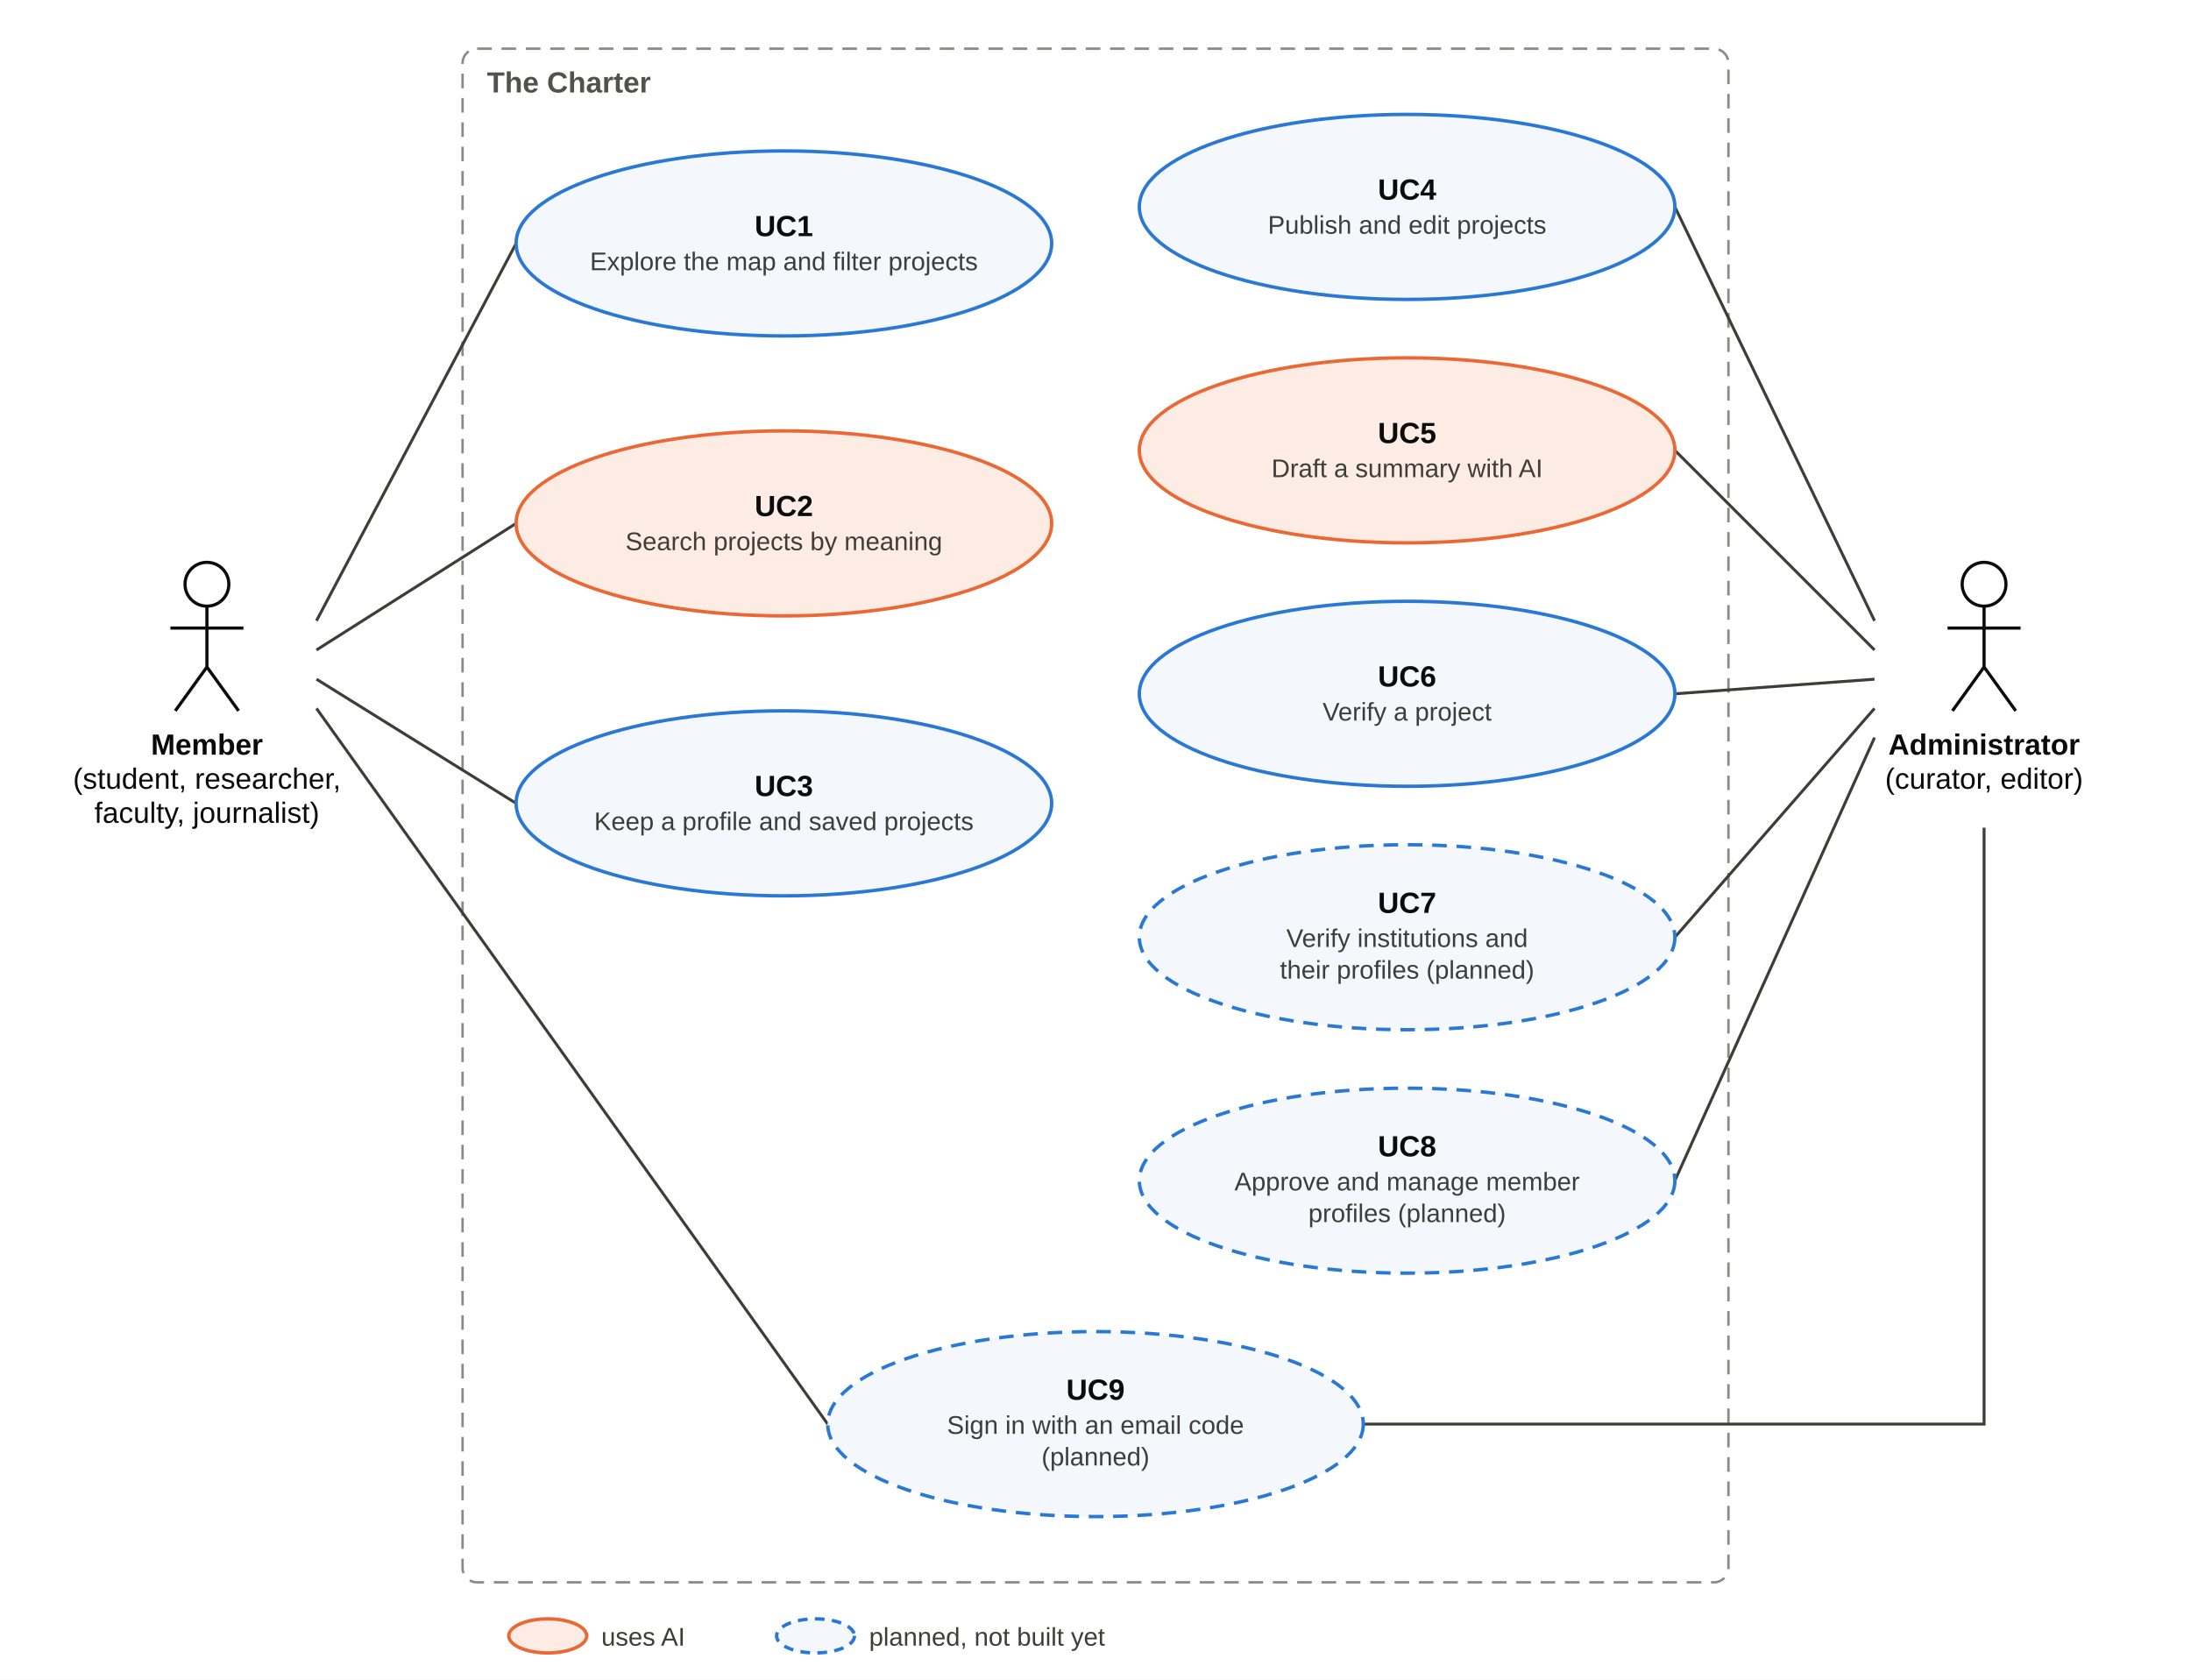
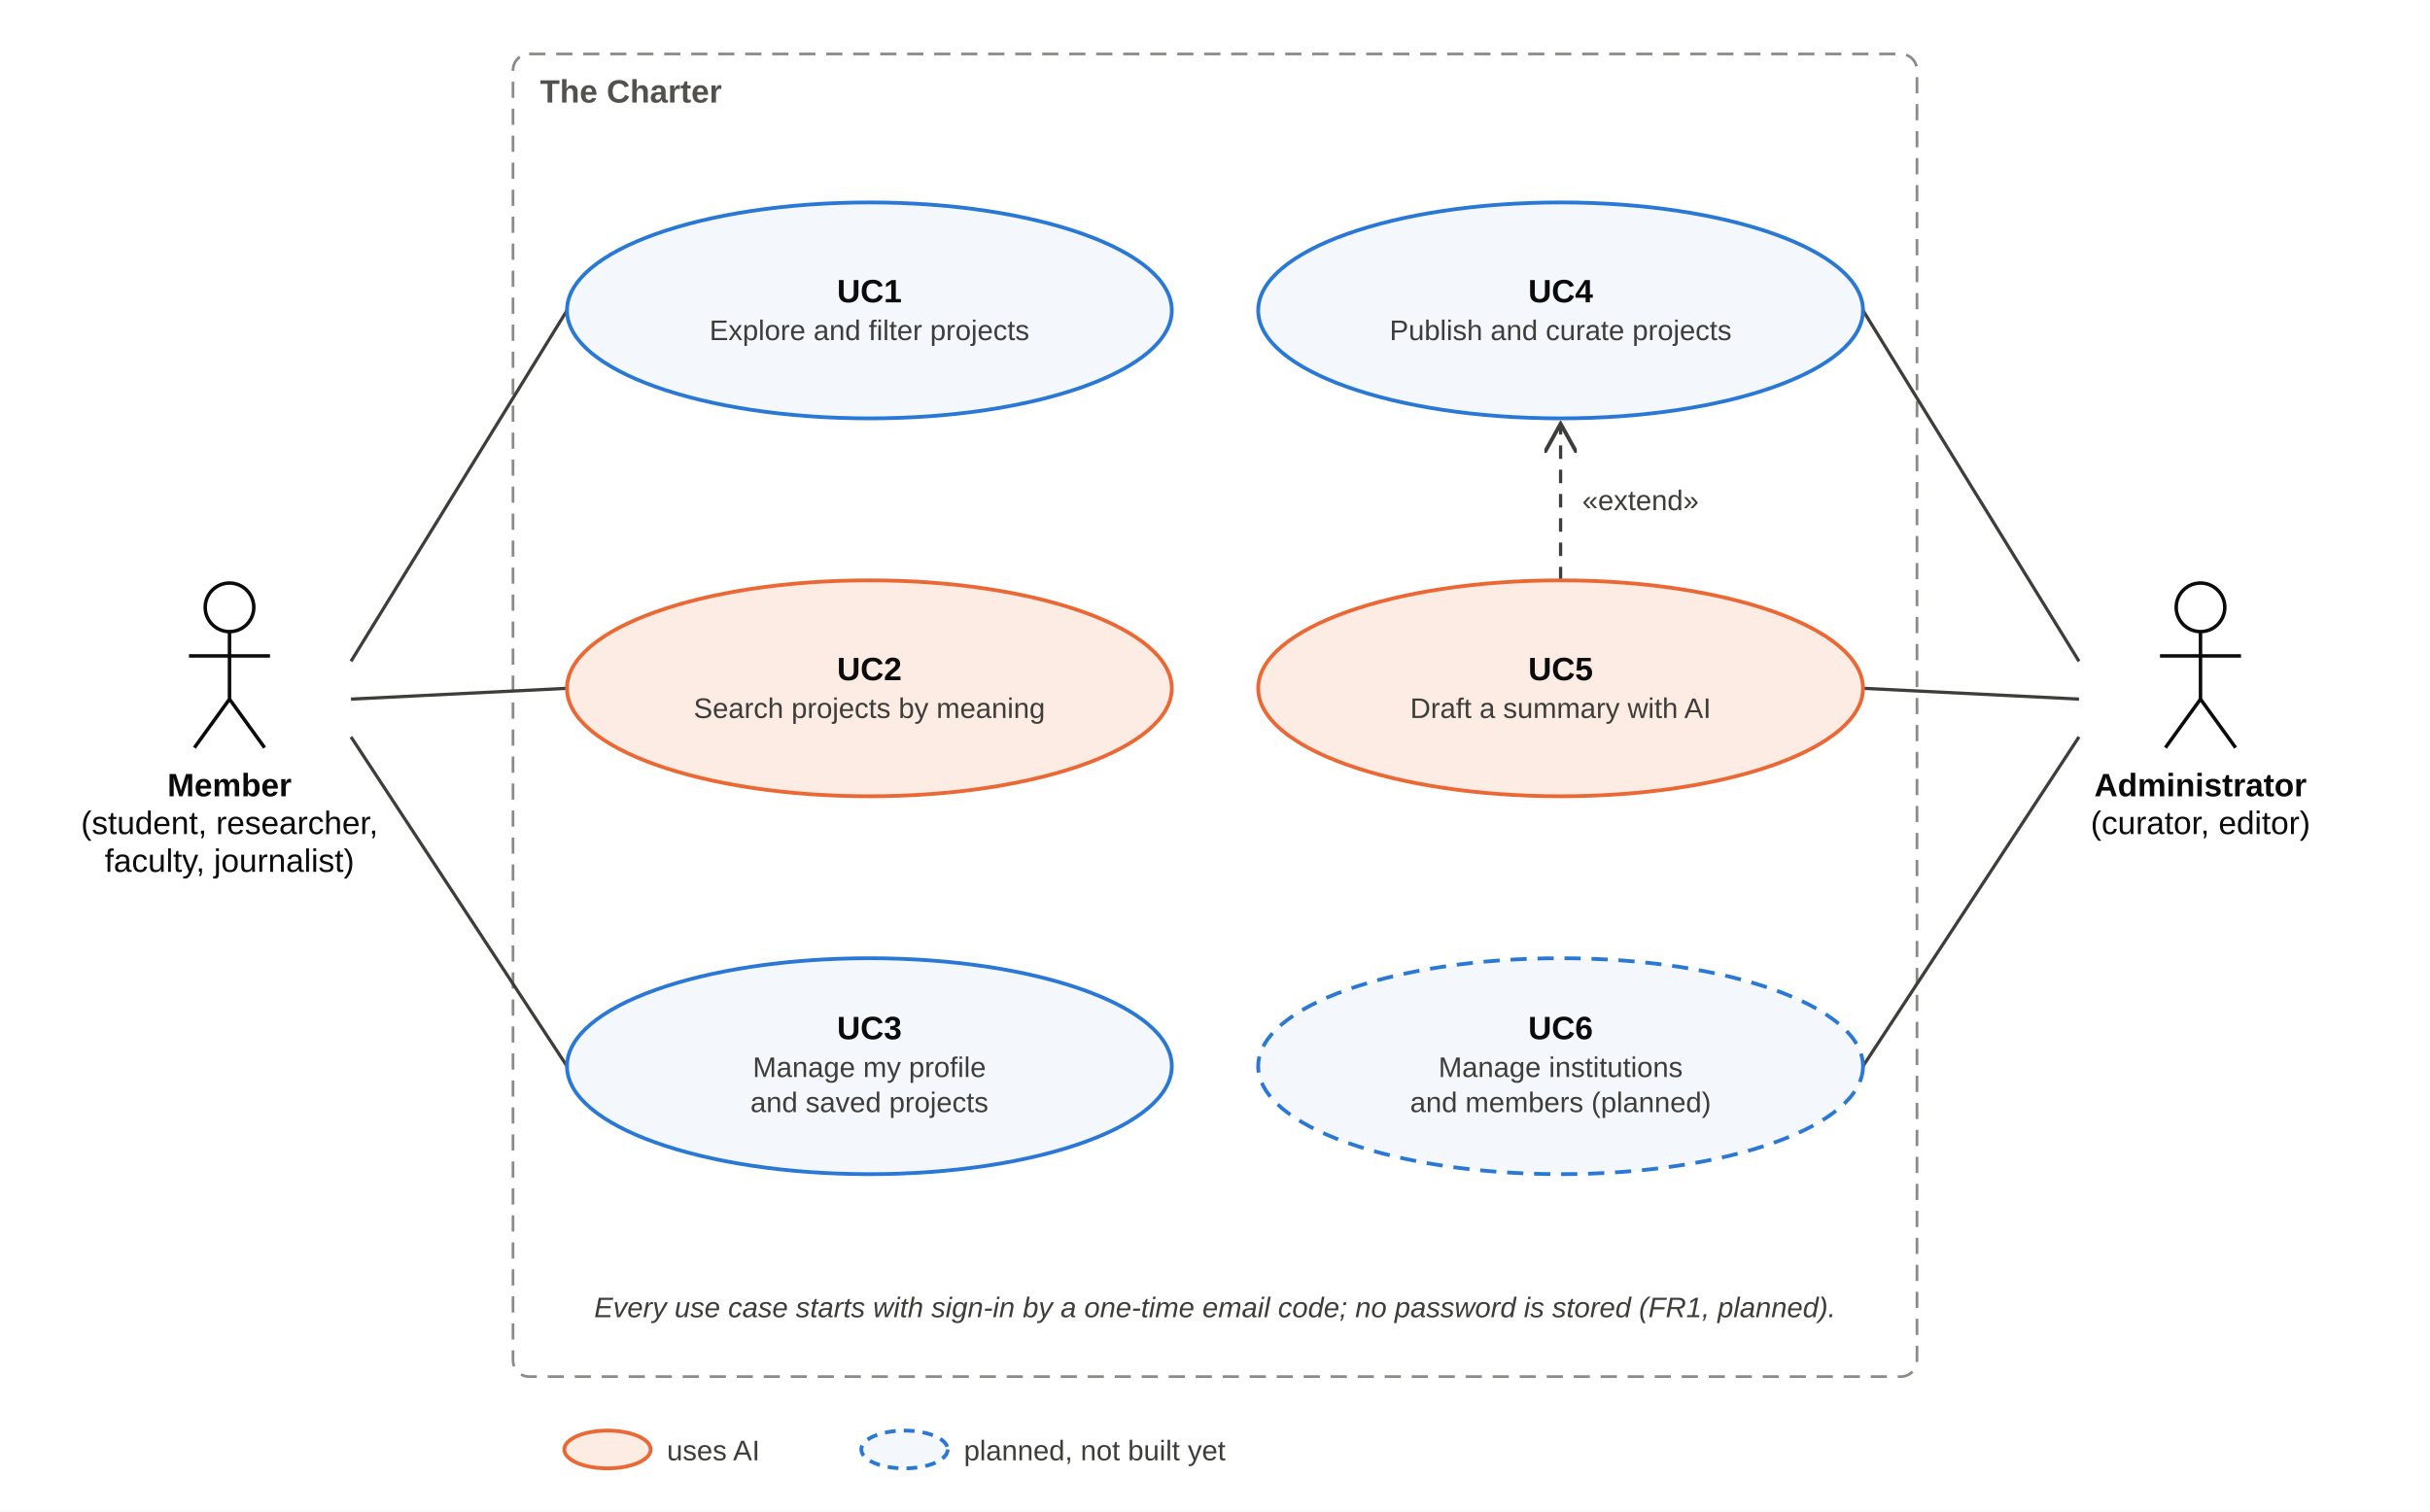
- <svg xmlns="http://www.w3.org/2000/svg" width="900" height="690" viewBox="0 0 900 690" font-family="Arial, Helvetica, sans-serif" font-size="12">
-   <rect width="900" height="690" fill="white" />
-   <rect x="190" y="20" width="520" height="630" fill="none" stroke="#8a8a86" stroke-dasharray="6 4" rx="6" />
+ <svg xmlns="http://www.w3.org/2000/svg" width="900" height="560" viewBox="0 0 900 560" font-family="Arial, Helvetica, sans-serif" font-size="12">
+   <defs>
+     <marker id="open" markerWidth="10" markerHeight="10" refX="9" refY="5" orient="auto">
+       <path d="M0,0 L9,5 L0,10" fill="none" stroke="#3d3d3a" stroke-width="1.2" />
+     </marker>
+   </defs>
+   <rect width="900" height="560" fill="white" />
+   <rect x="190" y="20" width="520" height="490" fill="none" stroke="#8a8a86" stroke-dasharray="6 4" rx="6" />
  <text x="200" y="38" font-weight="bold" fill="#52514e">The Charter</text>
-   <line x1="130" y1="255" x2="212" y2="100" stroke="#3d3d3a" stroke-width="1.2" />
-   <line x1="130" y1="267" x2="212" y2="215" stroke="#3d3d3a" stroke-width="1.2" />
-   <line x1="130" y1="279" x2="212" y2="330" stroke="#3d3d3a" stroke-width="1.2" />
-   <line x1="130" y1="291" x2="340" y2="585" stroke="#3d3d3a" stroke-width="1.2" />
-   <line x1="770" y1="255" x2="688" y2="85" stroke="#3d3d3a" stroke-width="1.2" />
-   <line x1="770" y1="267" x2="688" y2="185" stroke="#3d3d3a" stroke-width="1.2" />
-   <line x1="770" y1="279" x2="688" y2="285" stroke="#3d3d3a" stroke-width="1.2" />
-   <line x1="770" y1="291" x2="688" y2="385" stroke="#3d3d3a" stroke-width="1.2" />
-   <line x1="770" y1="303" x2="688" y2="485" stroke="#3d3d3a" stroke-width="1.2" />
-   <polyline points="815,340 815,585 560,585" fill="none" stroke="#3d3d3a" stroke-width="1.2" />
-   <circle cx="85" cy="240" r="9" fill="white" stroke="#0b0b0b" stroke-width="1.3" />
-   <path d="M85,249 V274 M70,258 H100 M85,274 L72,292 M85,274 L98,292" stroke="#0b0b0b" stroke-width="1.3" fill="none" />
-   <text x="85" y="310" text-anchor="middle" font-weight="bold" fill="#0b0b0b">Member</text>
-   <text x="85" y="324" text-anchor="middle" fill="#0b0b0b">(student, researcher,</text>
-   <text x="85" y="338" text-anchor="middle" fill="#0b0b0b">faculty, journalist)</text>
-   <circle cx="815" cy="240" r="9" fill="white" stroke="#0b0b0b" stroke-width="1.3" />
-   <path d="M815,249 V274 M800,258 H830 M815,274 L802,292 M815,274 L828,292" stroke="#0b0b0b" stroke-width="1.3" fill="none" />
-   <text x="815" y="310" text-anchor="middle" font-weight="bold" fill="#0b0b0b">Administrator</text>
-   <text x="815" y="324" text-anchor="middle" fill="#0b0b0b">(curator, editor)</text>
-   <ellipse cx="322" cy="100" rx="110" ry="38" fill="#f4f7fb" stroke="#2a78d6" stroke-width="1.4" />
-   <text x="322" y="97" text-anchor="middle" fill="#0b0b0b" font-weight="bold">UC1</text>
-   <text x="322" y="111" text-anchor="middle" fill="#3d3d3a" font-size="10.5">Explore the map and filter projects</text>
-   <ellipse cx="322" cy="215" rx="110" ry="38" fill="#fdece4" stroke="#eb6834" stroke-width="1.4" />
-   <text x="322" y="212" text-anchor="middle" fill="#0b0b0b" font-weight="bold">UC2</text>
-   <text x="322" y="226" text-anchor="middle" fill="#3d3d3a" font-size="10.5">Search projects by meaning</text>
-   <ellipse cx="322" cy="330" rx="110" ry="38" fill="#f4f7fb" stroke="#2a78d6" stroke-width="1.4" />
-   <text x="322" y="327" text-anchor="middle" fill="#0b0b0b" font-weight="bold">UC3</text>
-   <text x="322" y="341" text-anchor="middle" fill="#3d3d3a" font-size="10.5">Keep a profile and saved projects</text>
-   <ellipse cx="578" cy="85" rx="110" ry="38" fill="#f4f7fb" stroke="#2a78d6" stroke-width="1.4" />
-   <text x="578" y="82" text-anchor="middle" fill="#0b0b0b" font-weight="bold">UC4</text>
-   <text x="578" y="96" text-anchor="middle" fill="#3d3d3a" font-size="10.5">Publish and edit projects</text>
-   <ellipse cx="578" cy="185" rx="110" ry="38" fill="#fdece4" stroke="#eb6834" stroke-width="1.4" />
-   <text x="578" y="182" text-anchor="middle" fill="#0b0b0b" font-weight="bold">UC5</text>
-   <text x="578" y="196" text-anchor="middle" fill="#3d3d3a" font-size="10.5">Draft a summary with AI</text>
-   <ellipse cx="578" cy="285" rx="110" ry="38" fill="#f4f7fb" stroke="#2a78d6" stroke-width="1.4" />
-   <text x="578" y="282" text-anchor="middle" fill="#0b0b0b" font-weight="bold">UC6</text>
-   <text x="578" y="296" text-anchor="middle" fill="#3d3d3a" font-size="10.5">Verify a project</text>
-   <ellipse cx="578" cy="385" rx="110" ry="38" fill="#f4f7fb" stroke="#2a78d6" stroke-width="1.4" stroke-dasharray="6 4" />
-   <text x="578" y="375" text-anchor="middle" fill="#0b0b0b" font-weight="bold">UC7</text>
-   <text x="578" y="389" text-anchor="middle" fill="#3d3d3a" font-size="10.5">Verify institutions and</text>
-   <text x="578" y="402" text-anchor="middle" fill="#3d3d3a" font-size="10.5">their profiles (planned)</text>
-   <ellipse cx="578" cy="485" rx="110" ry="38" fill="#f4f7fb" stroke="#2a78d6" stroke-width="1.4" stroke-dasharray="6 4" />
-   <text x="578" y="475" text-anchor="middle" fill="#0b0b0b" font-weight="bold">UC8</text>
-   <text x="578" y="489" text-anchor="middle" fill="#3d3d3a" font-size="10.5">Approve and manage member</text>
-   <text x="578" y="502" text-anchor="middle" fill="#3d3d3a" font-size="10.5">profiles (planned)</text>
-   <ellipse cx="450" cy="585" rx="110" ry="38" fill="#f4f7fb" stroke="#2a78d6" stroke-width="1.4" stroke-dasharray="6 4" />
-   <text x="450" y="575" text-anchor="middle" fill="#0b0b0b" font-weight="bold">UC9</text>
-   <text x="450" y="589" text-anchor="middle" fill="#3d3d3a" font-size="10.5">Sign in with an email code</text>
-   <text x="450" y="602" text-anchor="middle" fill="#3d3d3a" font-size="10.5">(planned)</text>
-   <ellipse cx="225" cy="672" rx="16" ry="7" fill="#fdece4" stroke="#eb6834" stroke-width="1.4" />
-   <text x="247" y="676" fill="#3d3d3a" font-size="10.5">uses AI</text>
-   <ellipse cx="335" cy="672" rx="16" ry="7" fill="#f4f7fb" stroke="#2a78d6" stroke-width="1.4" stroke-dasharray="4 3" />
-   <text x="357" y="676" fill="#3d3d3a" font-size="10.5">planned, not built yet</text>
+   <line x1="130" y1="245" x2="210" y2="115" stroke="#3d3d3a" stroke-width="1.2" />
+   <line x1="130" y1="259" x2="210" y2="255" stroke="#3d3d3a" stroke-width="1.2" />
+   <line x1="130" y1="273" x2="210" y2="395" stroke="#3d3d3a" stroke-width="1.2" />
+   <line x1="770" y1="245" x2="690" y2="115" stroke="#3d3d3a" stroke-width="1.2" />
+   <line x1="770" y1="259" x2="690" y2="255" stroke="#3d3d3a" stroke-width="1.2" />
+   <line x1="770" y1="273" x2="690" y2="395" stroke="#3d3d3a" stroke-width="1.2" />
+   <line x1="578" y1="215" x2="578" y2="157" stroke="#3d3d3a" stroke-width="1.2" stroke-dasharray="5 4" marker-end="url(#open)" />
+   <text x="586" y="189" fill="#3d3d3a" font-size="10.5">«extend»</text>
+   <circle cx="85" cy="225" r="9" fill="white" stroke="#0b0b0b" stroke-width="1.3" />
+   <path d="M85,234 V259 M70,243 H100 M85,259 L72,277 M85,259 L98,277" stroke="#0b0b0b" stroke-width="1.3" fill="none" />
+   <text x="85" y="295" text-anchor="middle" font-weight="bold" fill="#0b0b0b">Member</text>
+   <text x="85" y="309" text-anchor="middle" fill="#0b0b0b">(student, researcher,</text>
+   <text x="85" y="323" text-anchor="middle" fill="#0b0b0b">faculty, journalist)</text>
+   <circle cx="815" cy="225" r="9" fill="white" stroke="#0b0b0b" stroke-width="1.3" />
+   <path d="M815,234 V259 M800,243 H830 M815,259 L802,277 M815,259 L828,277" stroke="#0b0b0b" stroke-width="1.3" fill="none" />
+   <text x="815" y="295" text-anchor="middle" font-weight="bold" fill="#0b0b0b">Administrator</text>
+   <text x="815" y="309" text-anchor="middle" fill="#0b0b0b">(curator, editor)</text>
+   <ellipse cx="322" cy="115" rx="112" ry="40" fill="#f4f7fb" stroke="#2a78d6" stroke-width="1.4" />
+   <text x="322" y="112" text-anchor="middle" fill="#0b0b0b" font-weight="bold">UC1</text>
+   <text x="322" y="126" text-anchor="middle" fill="#3d3d3a" font-size="10.5">Explore and filter projects</text>
+   <ellipse cx="322" cy="255" rx="112" ry="40" fill="#fdece4" stroke="#eb6834" stroke-width="1.4" />
+   <text x="322" y="252" text-anchor="middle" fill="#0b0b0b" font-weight="bold">UC2</text>
+   <text x="322" y="266" text-anchor="middle" fill="#3d3d3a" font-size="10.5">Search projects by meaning</text>
+   <ellipse cx="322" cy="395" rx="112" ry="40" fill="#f4f7fb" stroke="#2a78d6" stroke-width="1.4" />
+   <text x="322" y="385" text-anchor="middle" fill="#0b0b0b" font-weight="bold">UC3</text>
+   <text x="322" y="399" text-anchor="middle" fill="#3d3d3a" font-size="10.5">Manage my profile</text>
+   <text x="322" y="412" text-anchor="middle" fill="#3d3d3a" font-size="10.5">and saved projects</text>
+   <ellipse cx="578" cy="115" rx="112" ry="40" fill="#f4f7fb" stroke="#2a78d6" stroke-width="1.4" />
+   <text x="578" y="112" text-anchor="middle" fill="#0b0b0b" font-weight="bold">UC4</text>
+   <text x="578" y="126" text-anchor="middle" fill="#3d3d3a" font-size="10.5">Publish and curate projects</text>
+   <ellipse cx="578" cy="255" rx="112" ry="40" fill="#fdece4" stroke="#eb6834" stroke-width="1.4" />
+   <text x="578" y="252" text-anchor="middle" fill="#0b0b0b" font-weight="bold">UC5</text>
+   <text x="578" y="266" text-anchor="middle" fill="#3d3d3a" font-size="10.5">Draft a summary with AI</text>
+   <ellipse cx="578" cy="395" rx="112" ry="40" fill="#f4f7fb" stroke="#2a78d6" stroke-width="1.4" stroke-dasharray="6 4" />
+   <text x="578" y="385" text-anchor="middle" fill="#0b0b0b" font-weight="bold">UC6</text>
+   <text x="578" y="399" text-anchor="middle" fill="#3d3d3a" font-size="10.5">Manage institutions</text>
+   <text x="578" y="412" text-anchor="middle" fill="#3d3d3a" font-size="10.5">and members (planned)</text>
+   <text x="450" y="488" text-anchor="middle" fill="#3d3d3a" font-size="10.5" font-style="italic">Every use case starts with sign-in by a one-time email code; no password is stored (FR1, planned).</text>
+   <ellipse cx="225" cy="537" rx="16" ry="7" fill="#fdece4" stroke="#eb6834" stroke-width="1.4" />
+   <text x="247" y="541" fill="#3d3d3a" font-size="10.5">uses AI</text>
+   <ellipse cx="335" cy="537" rx="16" ry="7" fill="#f4f7fb" stroke="#2a78d6" stroke-width="1.4" stroke-dasharray="4 3" />
+   <text x="357" y="541" fill="#3d3d3a" font-size="10.5">planned, not built yet</text>
</svg>
